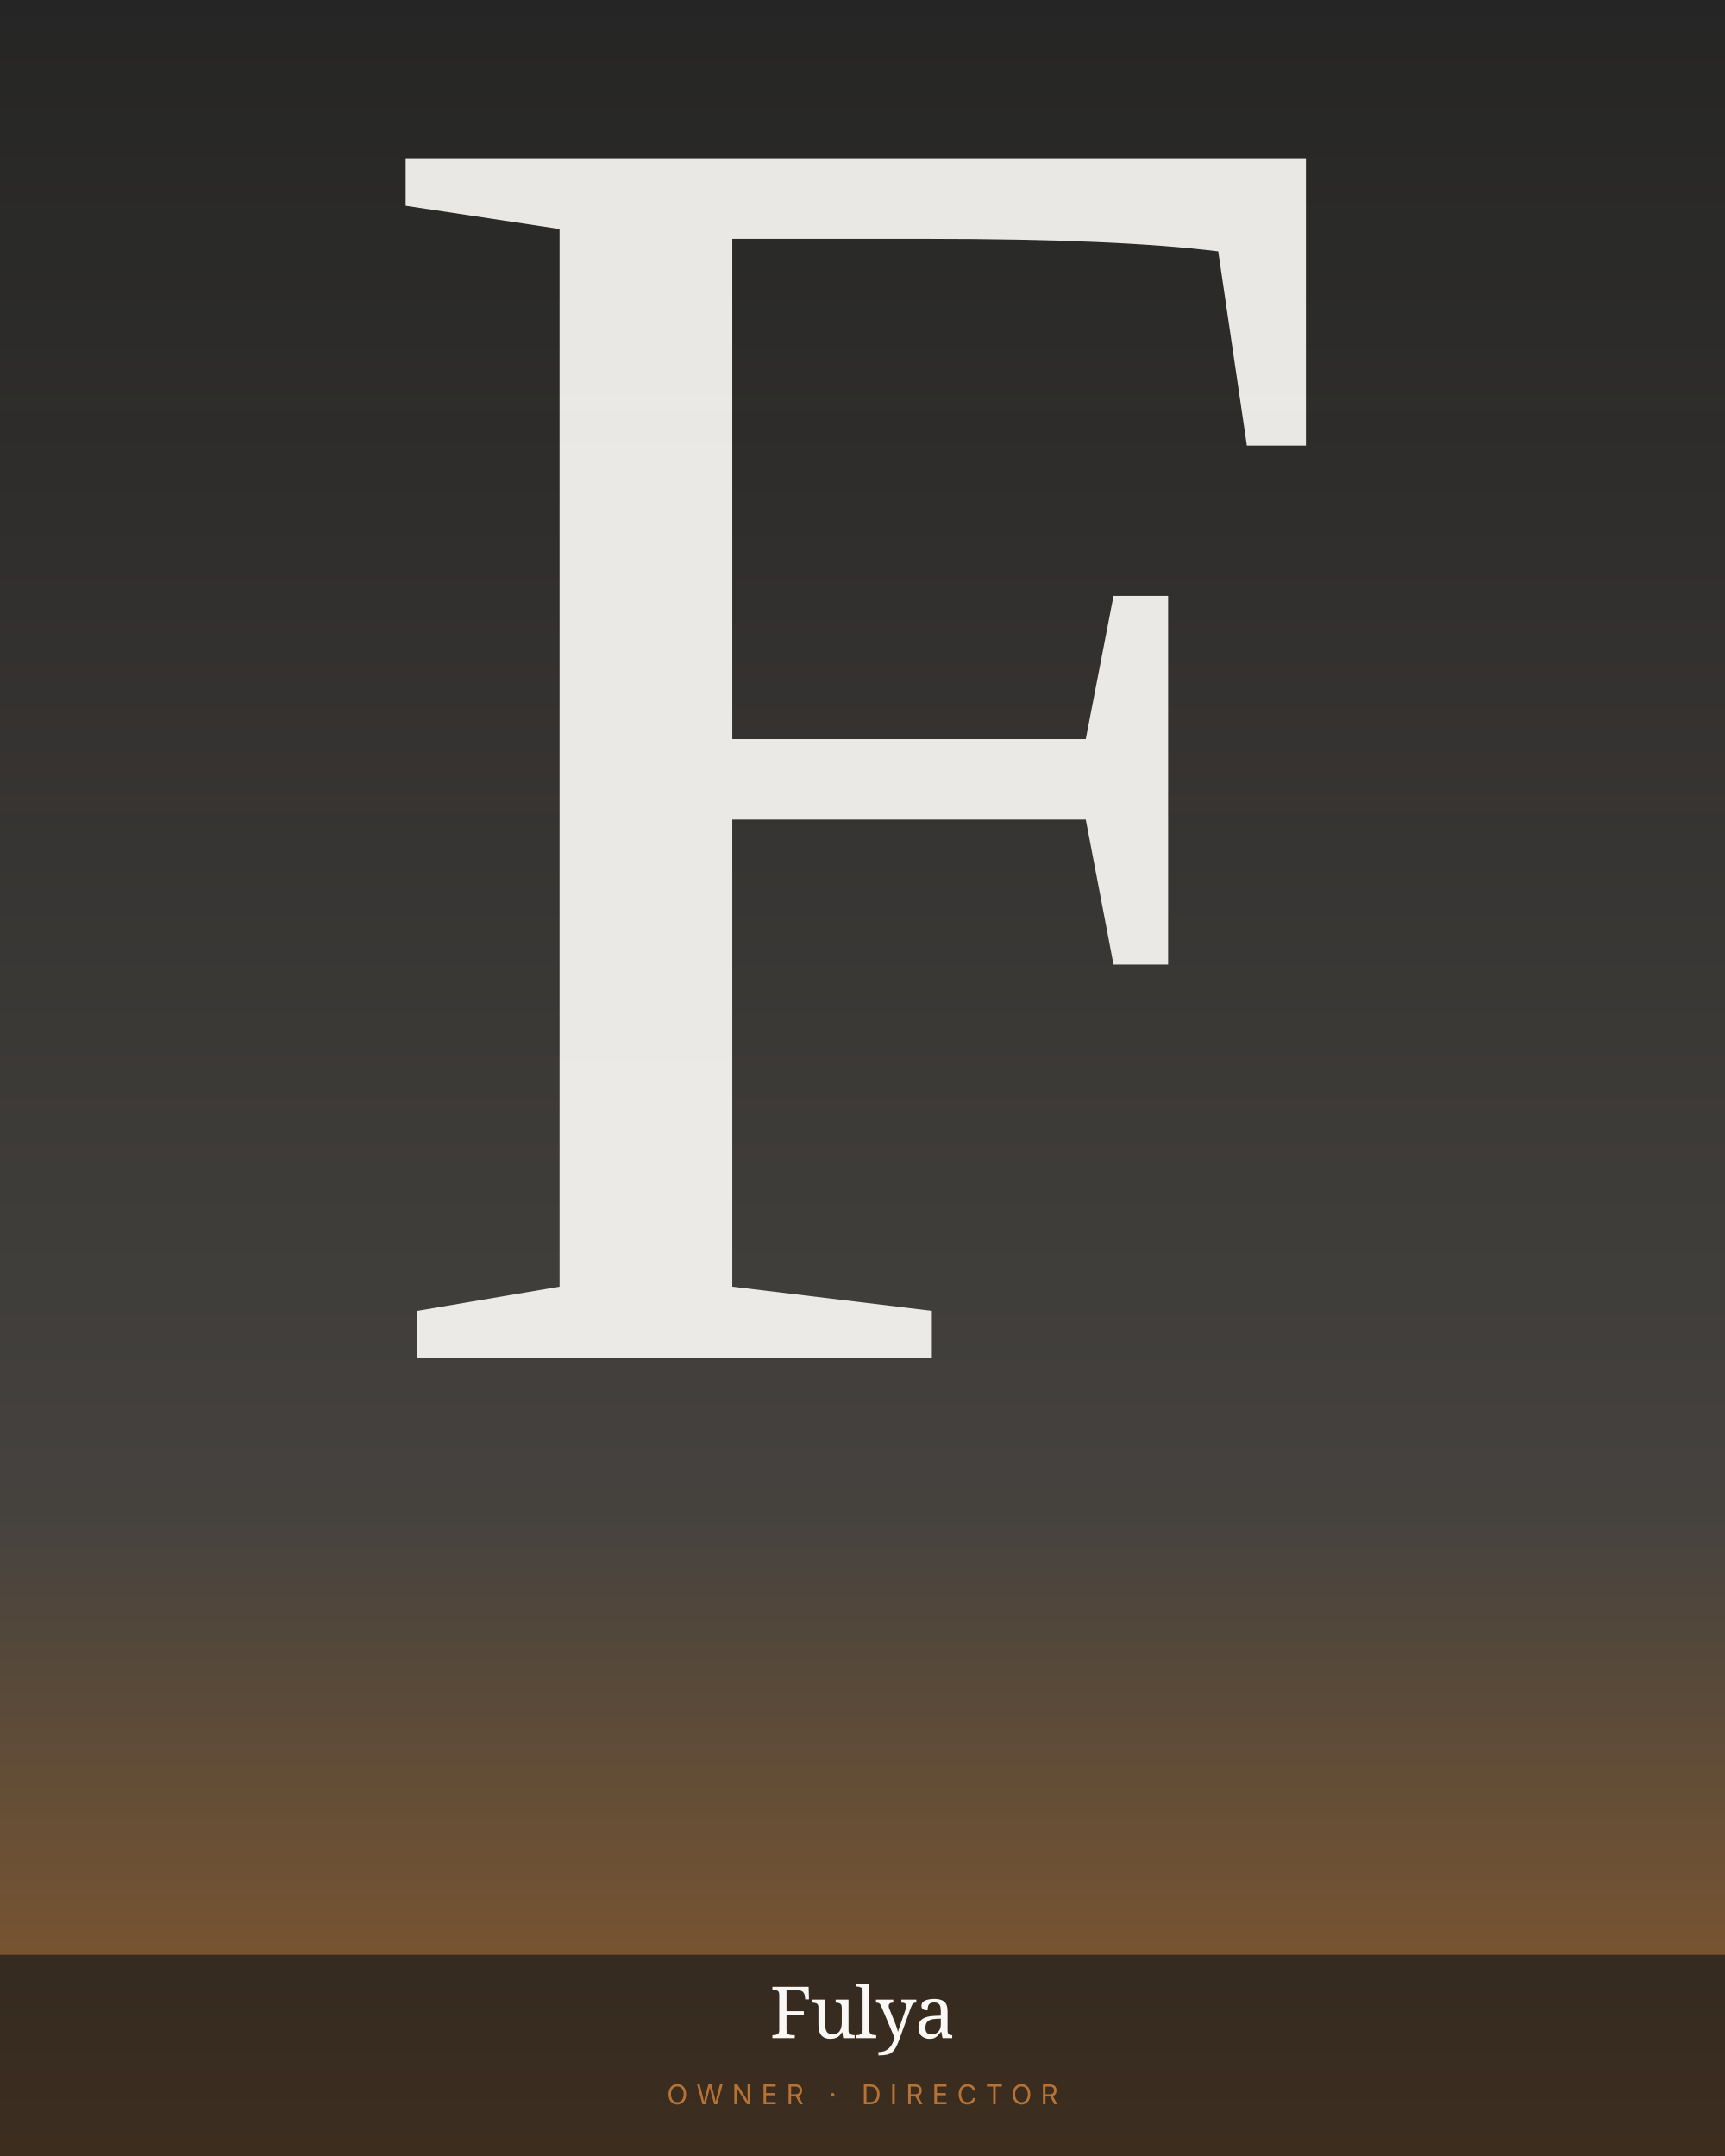
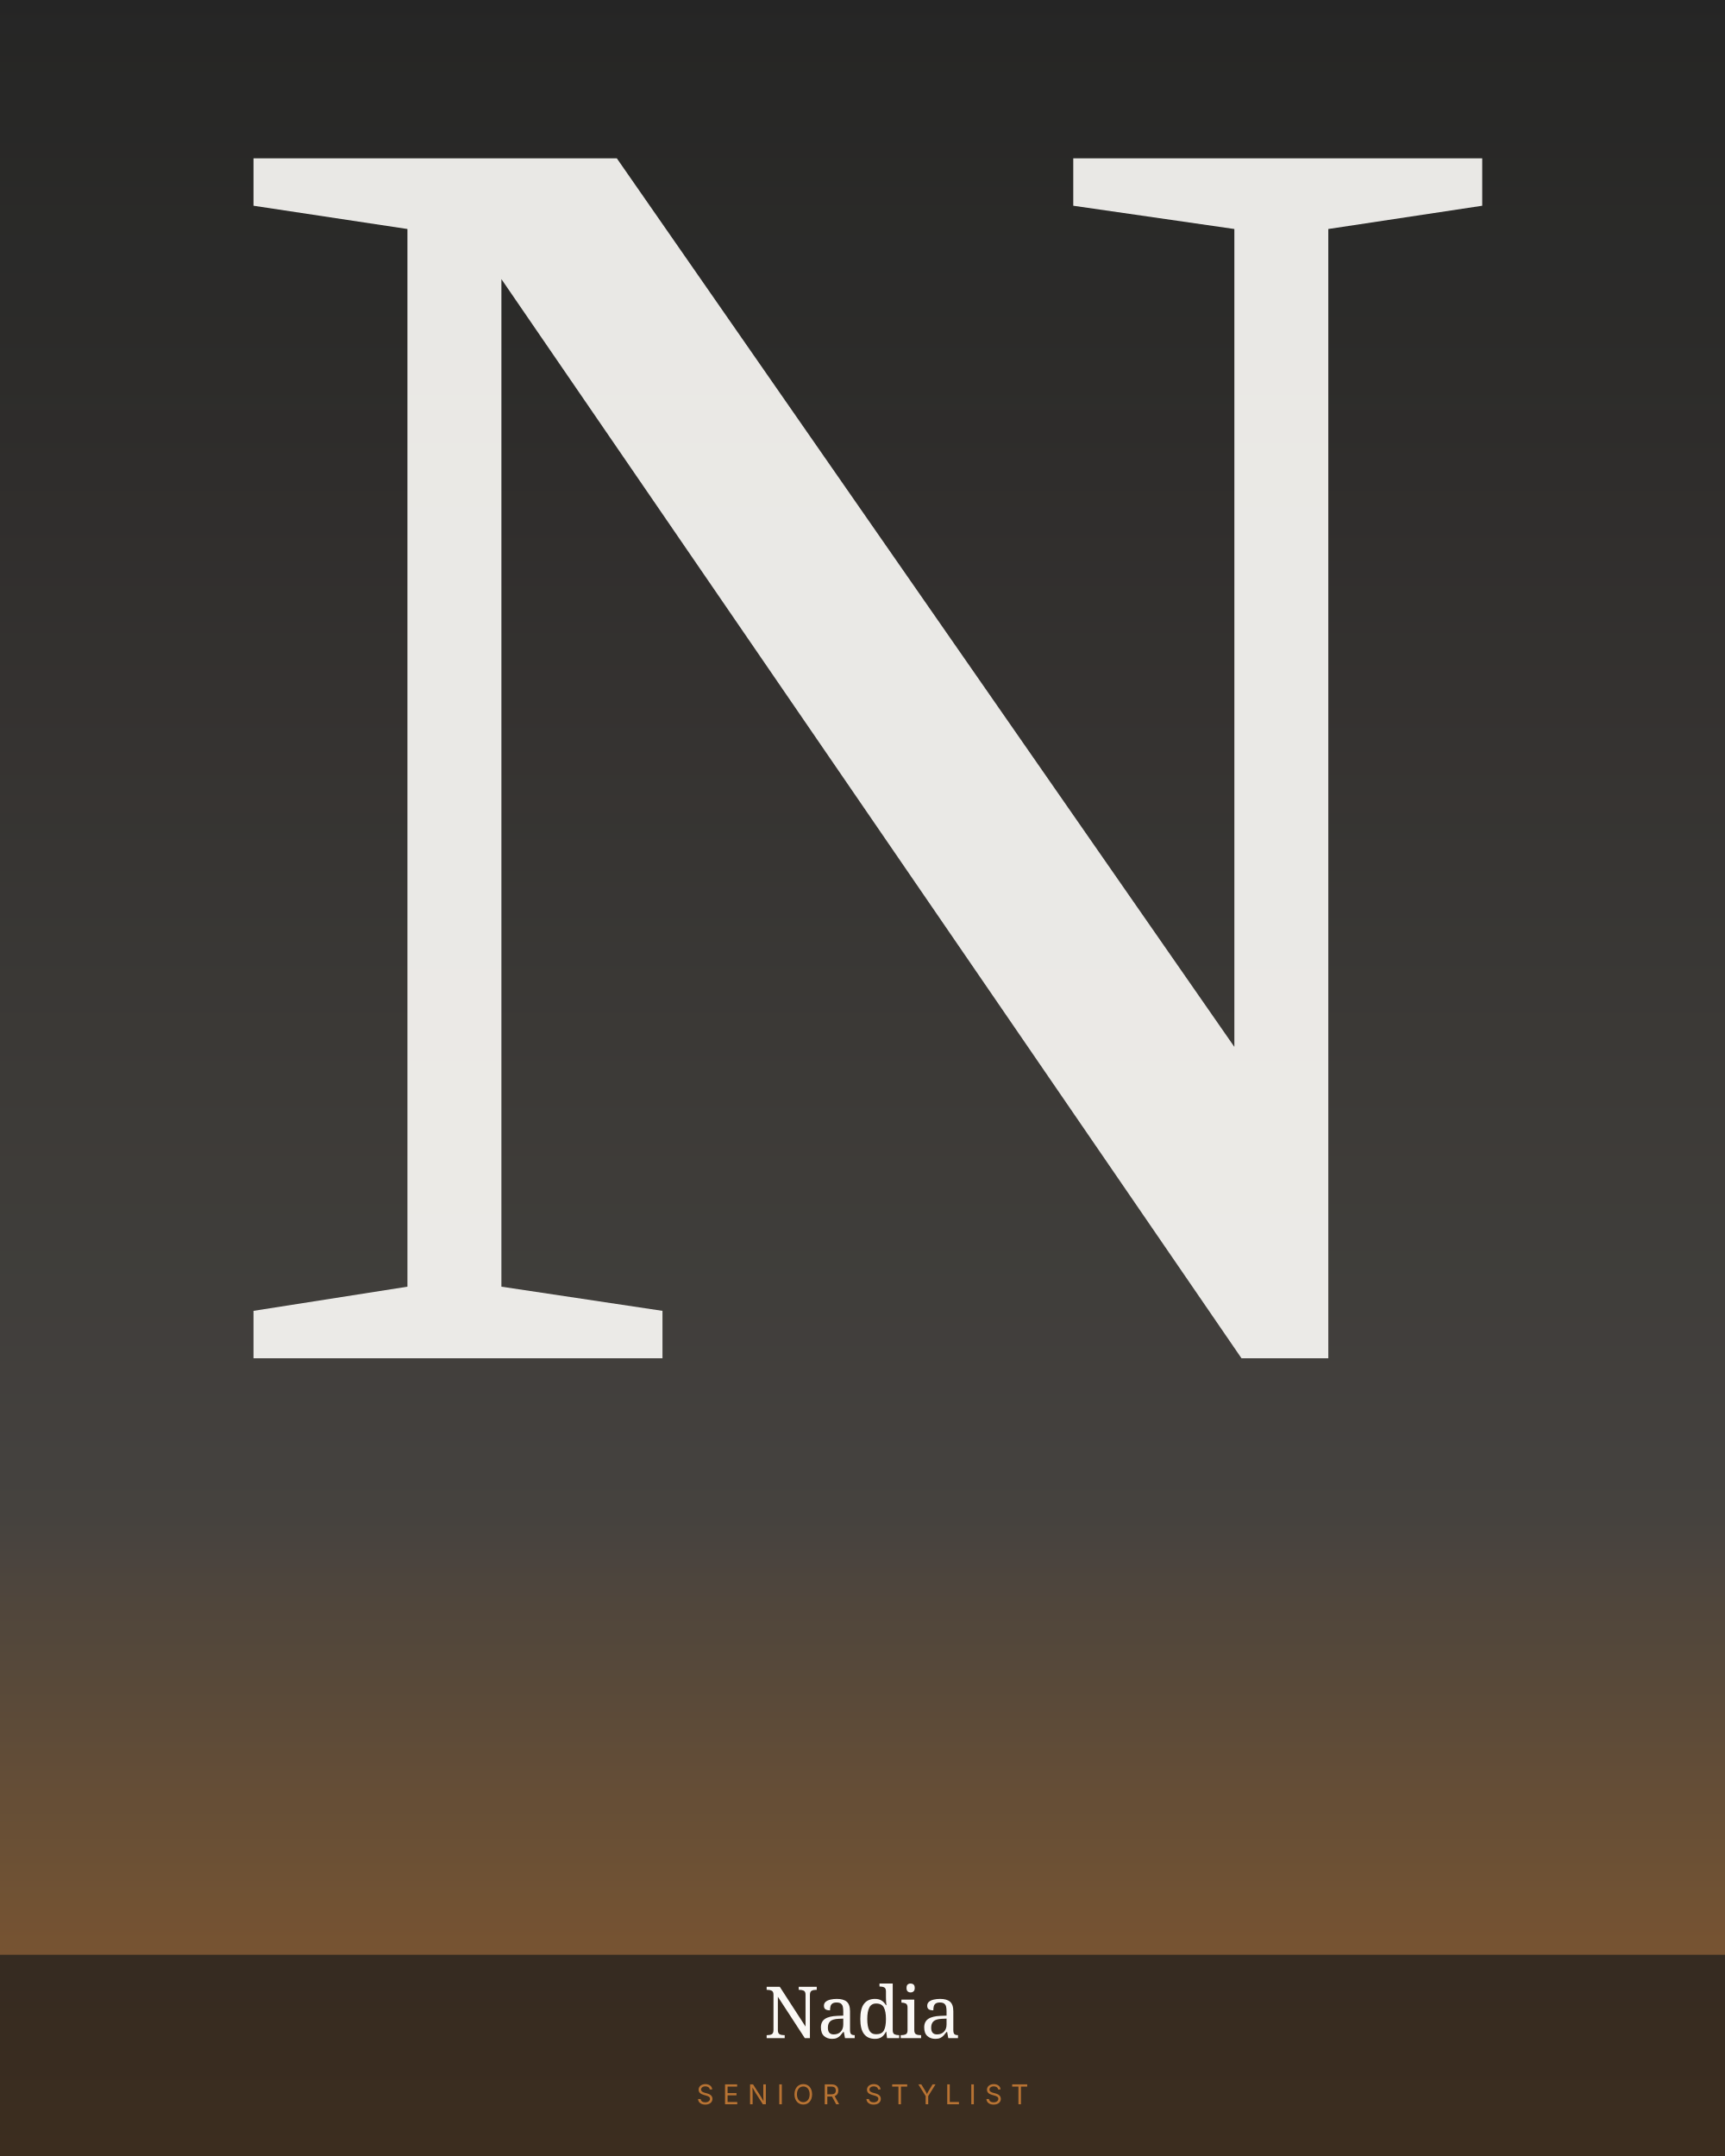
- <svg xmlns="http://www.w3.org/2000/svg" viewBox="0 0 1200 1500" preserveAspectRatio="xMidYMid slice" role="img" aria-label="Fulya — Megas Hair Salon, Coquitlam">
+ <svg xmlns="http://www.w3.org/2000/svg" viewBox="0 0 1200 1500" preserveAspectRatio="xMidYMid slice" role="img" aria-label="Nadia — Megas Hair Salon, Coquitlam">
  <defs>
    <linearGradient id="warmVertical" x1="0" y1="0" x2="0" y2="1">
      <stop offset="0%" stop-color="#FAF8F5" />
      <stop offset="55%" stop-color="#F2EEE7" />
      <stop offset="100%" stop-color="#E5DFD5" />
    </linearGradient>
    <linearGradient id="warmDiagonal" x1="0" y1="0" x2="1" y2="1">
      <stop offset="0%" stop-color="#F2EEE7" />
      <stop offset="100%" stop-color="#E5DFD5" />
    </linearGradient>
    <radialGradient id="softVignette" cx="50%" cy="50%" r="75%">
      <stop offset="55%" stop-color="rgba(0,0,0,0)" />
      <stop offset="100%" stop-color="rgba(26,26,26,0.20)" />
    </radialGradient>
    <linearGradient id="inkToAccent" x1="0" y1="0" x2="0" y2="1">
      <stop offset="0%" stop-color="#1A1A1A" />
      <stop offset="70%" stop-color="#3D3A36" />
      <stop offset="100%" stop-color="#8A5524" />
    </linearGradient>
  </defs>
  <rect width="1200" height="1500" fill="url(#inkToAccent)" />
  <g opacity="0.05">
    <rect width="1200" height="1500" fill="url(#warmVertical)" />
  </g>
-   <text x="600" y="945" font-family="Georgia, 'Times New Roman', serif" font-size="1275" fill="#FAF8F5" fill-opacity="0.92" text-anchor="middle" font-weight="300">F</text>
+   <text x="600" y="945" font-family="Georgia, 'Times New Roman', serif" font-size="1275" fill="#FAF8F5" fill-opacity="0.92" text-anchor="middle" font-weight="300">N</text>
  <rect x="0" y="1360" width="1200" height="140" fill="#1A1A1A" opacity="0.7" />
-   <text x="600" y="1418" font-family="Georgia, serif" font-size="50" fill="#FAF8F5" text-anchor="middle" font-weight="500" letter-spacing="-1">Fulya</text>
-   <text x="600" y="1464" font-family="Inter, system-ui, sans-serif" font-size="19" fill="#B87333" text-anchor="middle" letter-spacing="6">OWNER · DIRECTOR</text>
+   <text x="600" y="1418" font-family="Georgia, serif" font-size="50" fill="#FAF8F5" text-anchor="middle" font-weight="500" letter-spacing="-1">Nadia</text>
+   <text x="600" y="1464" font-family="Inter, system-ui, sans-serif" font-size="19" fill="#B87333" text-anchor="middle" letter-spacing="6">SENIOR STYLIST</text>
</svg>
